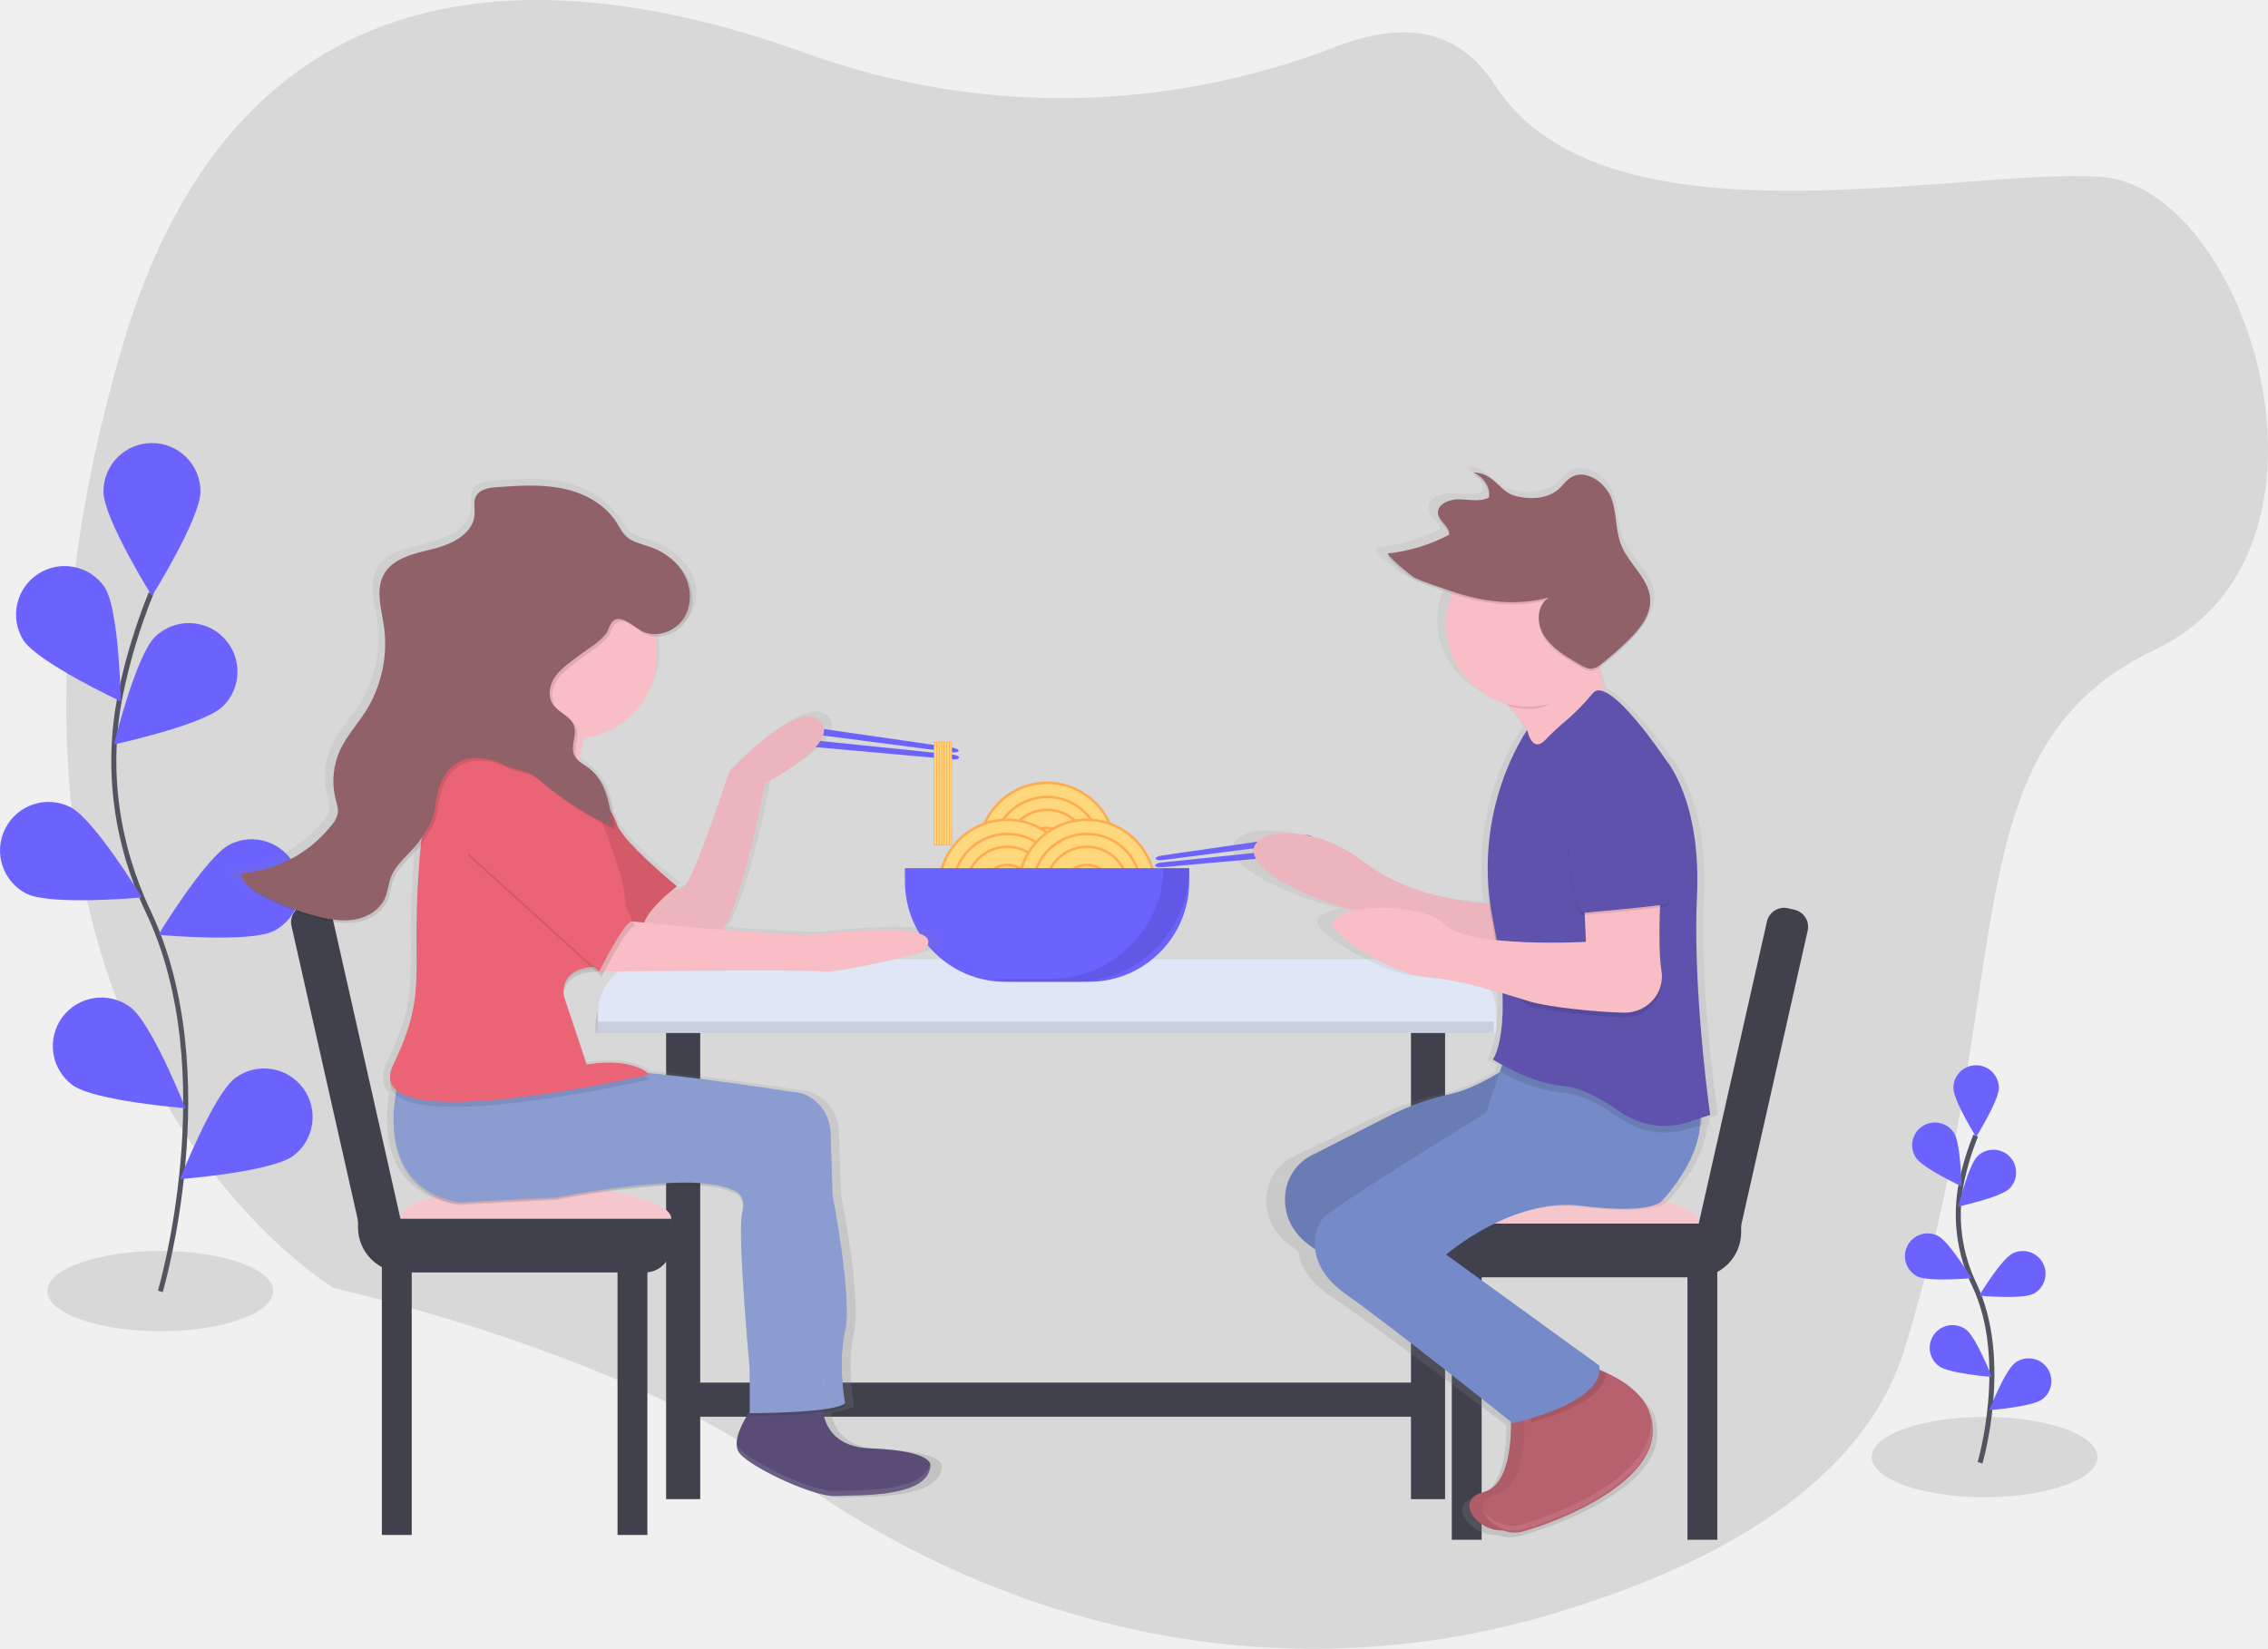
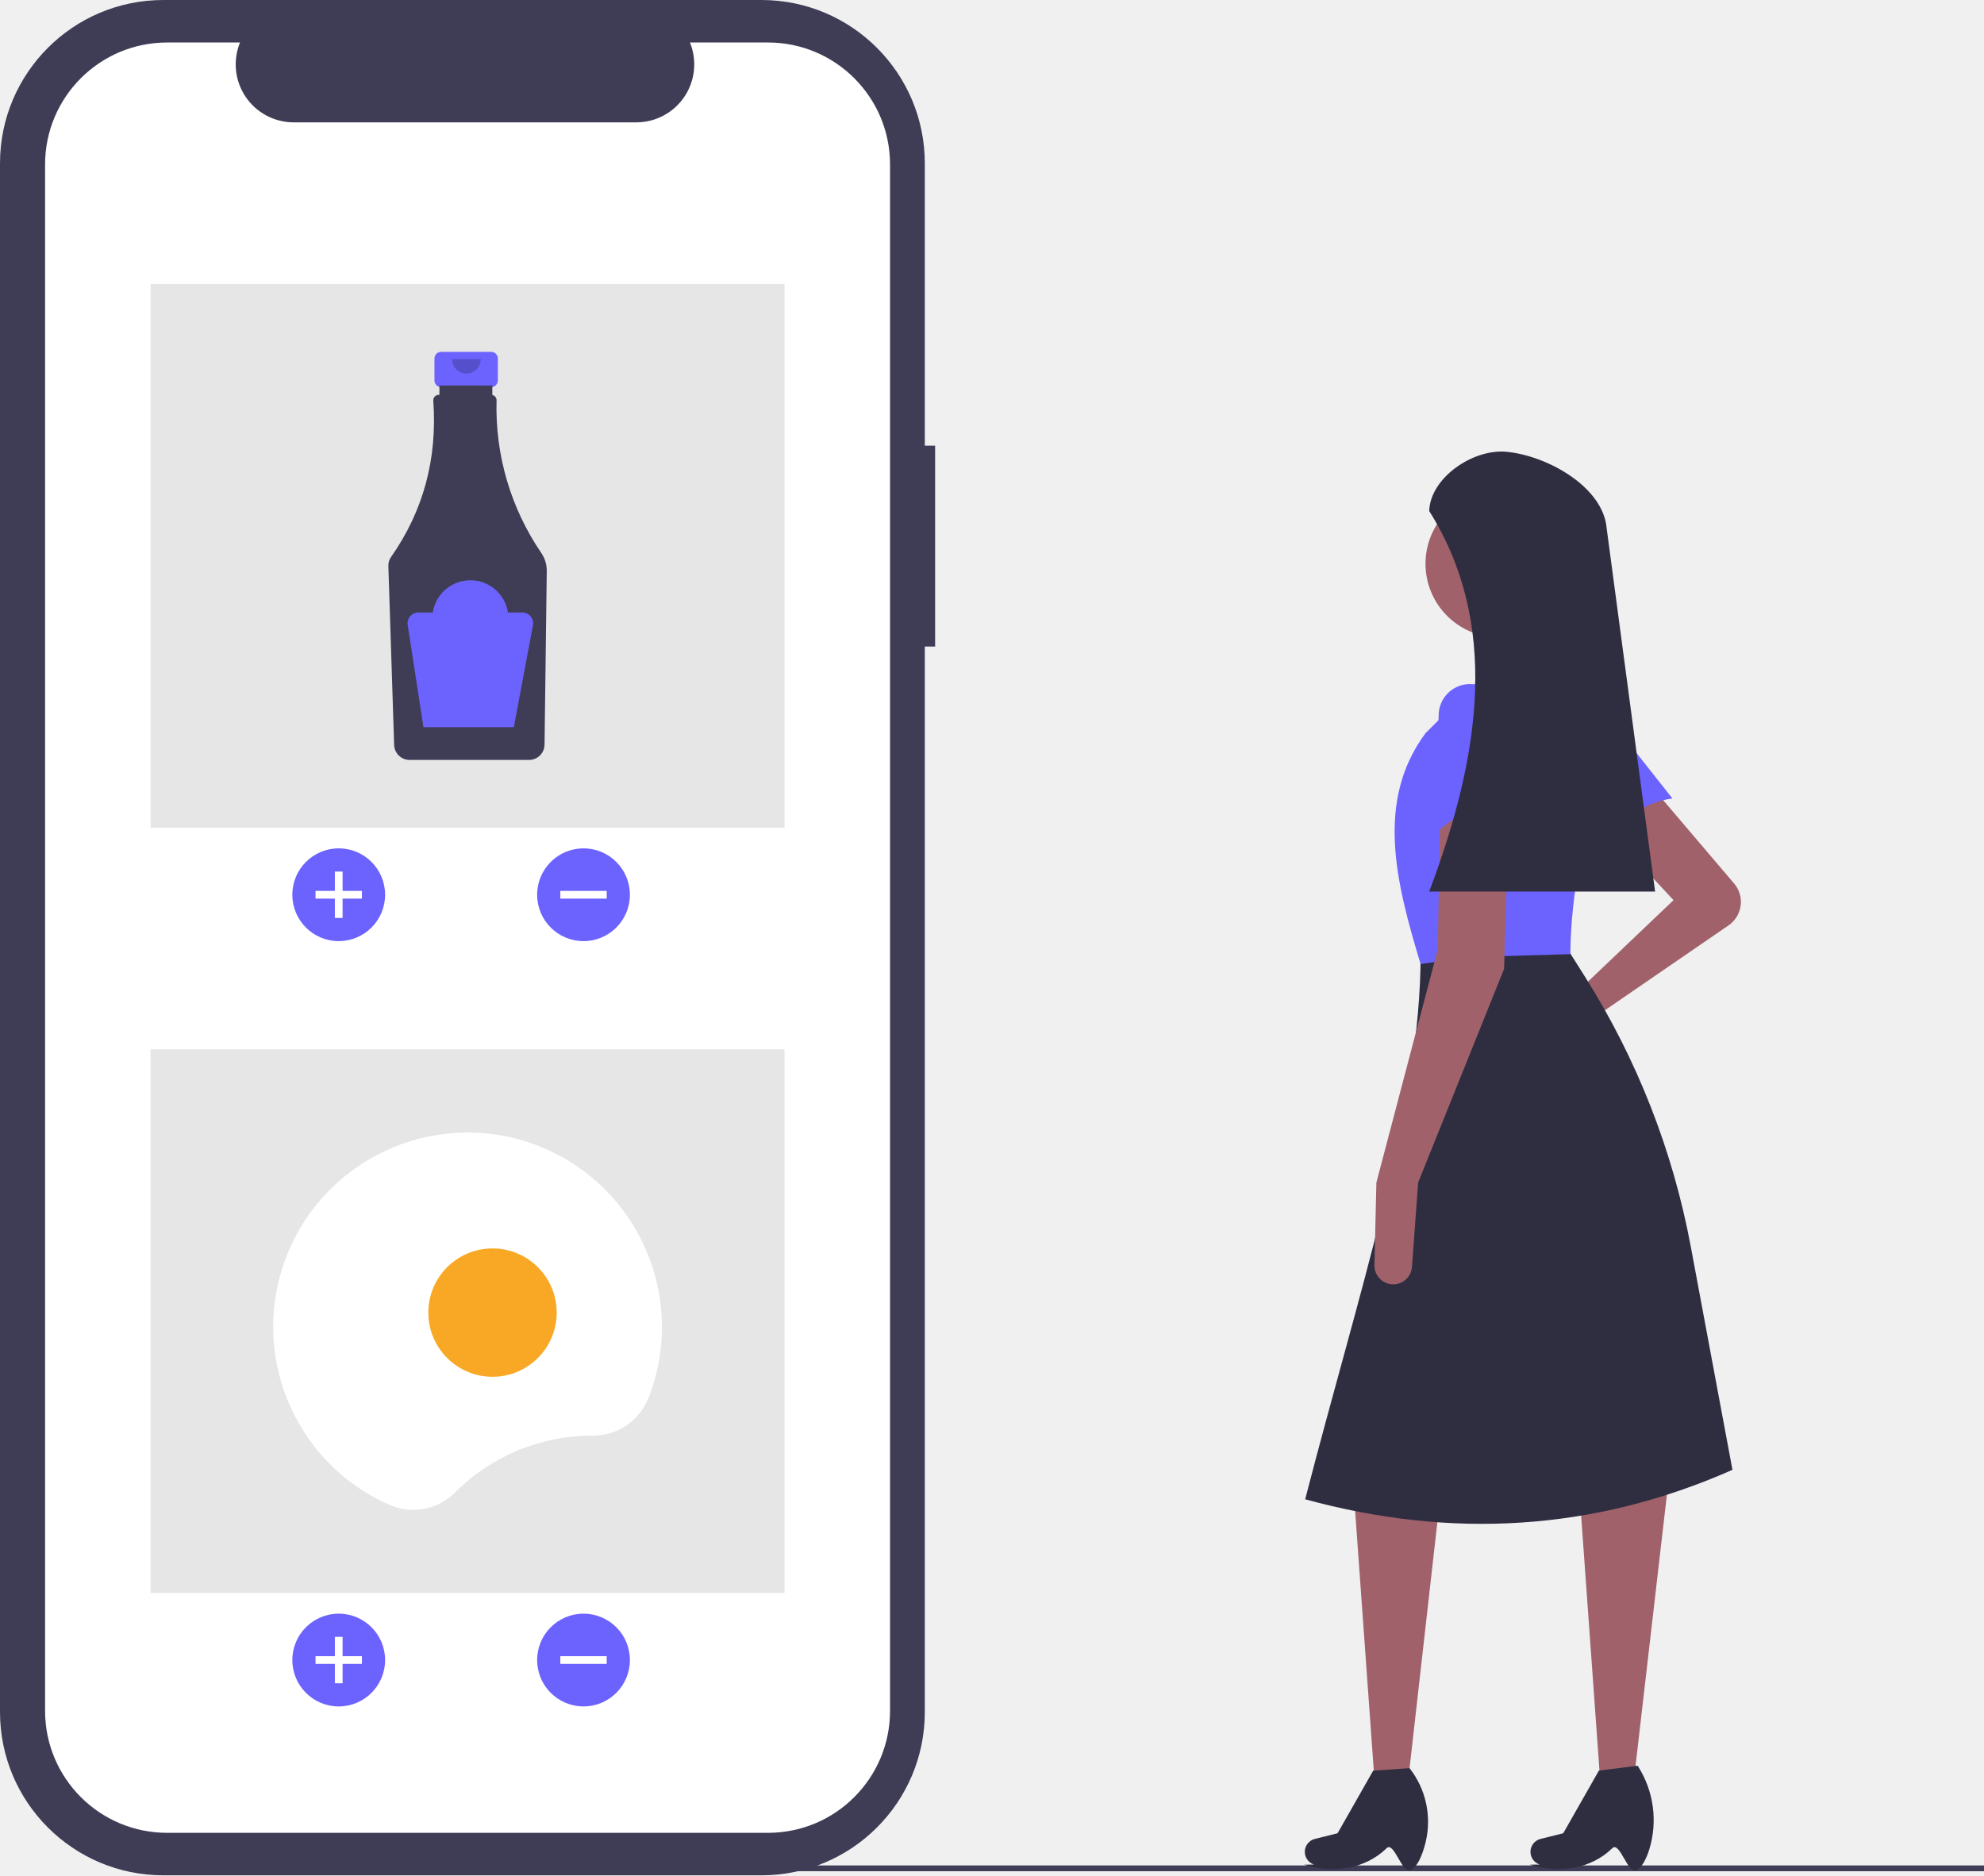
- <svg xmlns="http://www.w3.org/2000/svg" xmlns:xlink="http://www.w3.org/1999/xlink" id="d6af144a-e925-4ddf-847c-b38e3205da29" data-name="Layer 1" width="903.77" height="657.14" viewBox="0 0 903.77 657.14">
-   <defs>
-     <linearGradient id="a8b3c97d-e0d9-42bd-b729-a4d45980fc6b" x1="736" y1="734.18" x2="736" y2="307.18" gradientUnits="userSpaceOnUse">
-       <stop offset="0" stop-color="gray" stop-opacity="0.25" />
-       <stop offset="0.54" stop-color="gray" stop-opacity="0.12" />
-       <stop offset="1" stop-color="gray" stop-opacity="0.1" />
-     </linearGradient>
-     <linearGradient id="b66fe85f-ad74-4eee-9789-144feaee2a7f" x1="381.42" y1="718.18" x2="381.42" y2="312.18" xlink:href="#a8b3c97d-e0d9-42bd-b729-a4d45980fc6b" />
-   </defs>
-   <ellipse cx="63.87" cy="514.57" rx="45" ry="16" opacity="0.1" />
-   <ellipse cx="790.85" cy="580.72" rx="45" ry="16" opacity="0.1" />
-   <path d="M681,139.86c-68.48,26.45-142.71,27.68-211.66,2.78C371.62,107.36,244,98.33,196.71,260,116,536.21,281.12,634.8,281.12,634.8s115.28,25.84,179.11,72.53c90.67,66.32,201.71,88.49,306.31,57.39,66.89-19.89,124.22-52.52,140.61-105.91,45.84-149.32,16.74-239.07,99.7-278.44s36.8-185.22-22.2-188.53-198,30.52-241-36.77C728.32,131.18,704.87,130.63,681,139.86Z" transform="translate(-148.11 -121.43)" opacity="0.1" />
-   <path d="M937.14,704.42s12-40.84-2.26-70.9a64.51,64.51,0,0,1-5.22-40.47,108.49,108.49,0,0,1,5.73-19" transform="translate(-148.11 -121.43)" fill="none" stroke="#535461" stroke-miterlimit="10" stroke-width="2" />
-   <path d="M926.51,555.06c0,5,9.06,19.52,9.06,19.52s9.06-14.51,9.06-19.52a9.06,9.06,0,0,0-18.13,0Z" transform="translate(-148.11 -121.43)" fill="#6c63ff" />
-   <path d="M911.53,582.79c2.72,4.2,18.22,11.46,18.22,11.46s-.28-17.11-3-21.31a9.06,9.06,0,1,0-15.21,9.85Z" transform="translate(-148.11 -121.43)" fill="#6c63ff" />
-   <path d="M912.18,630.16c4.47,2.25,21.51.7,21.51.7s-8.88-14.63-13.35-16.88a9.06,9.06,0,1,0-8.16,16.18Z" transform="translate(-148.11 -121.43)" fill="#6c63ff" />
-   <path d="M920.75,665.9c4,3,21.08,4.32,21.08,4.32s-6.28-15.92-10.3-18.89a9.06,9.06,0,0,0-10.78,14.57Z" transform="translate(-148.11 -121.43)" fill="#6c63ff" />
-   <path d="M948.77,595.22c-3.59,3.49-20.32,7.1-20.32,7.1s4.1-16.61,7.69-20.1a9.06,9.06,0,0,1,12.63,13Z" transform="translate(-148.11 -121.43)" fill="#6c63ff" />
-   <path d="M958.26,637.13c-4.47,2.25-21.51.7-21.51.7S945.63,623.2,950.1,621a9.06,9.06,0,0,1,8.16,16.18Z" transform="translate(-148.11 -121.43)" fill="#6c63ff" />
-   <path d="M961.89,679.14c-4,3-21.08,4.32-21.08,4.32s6.28-15.92,10.3-18.89a9.06,9.06,0,0,1,10.78,14.57Z" transform="translate(-148.11 -121.43)" fill="#6c63ff" />
-   <path d="M212,636.12S237.69,549,207.2,484.8c-12.8-26.93-17-57.15-11.13-86.37a231.54,231.54,0,0,1,12.23-40.54" transform="translate(-148.11 -121.43)" fill="none" stroke="#535461" stroke-miterlimit="10" stroke-width="2" />
-   <path d="M189.33,317.34c0,10.68,19.34,41.66,19.34,41.66S228,328,228,317.34a19.34,19.34,0,1,0-38.68,0Z" transform="translate(-148.11 -121.43)" fill="#6c63ff" />
-   <path d="M157.36,376.51c5.81,9,38.88,24.46,38.88,24.46s-.6-36.52-6.41-45.48a19.34,19.34,0,0,0-32.47,21Z" transform="translate(-148.11 -121.43)" fill="#6c63ff" />
-   <path d="M158.75,477.63c9.54,4.81,45.91,1.49,45.91,1.49s-19-31.22-28.49-36a19.34,19.34,0,0,0-17.42,34.54Z" transform="translate(-148.11 -121.43)" fill="#6c63ff" />
-   <path d="M177,553.9c8.59,6.35,45,9.22,45,9.22s-13.4-34-22-40.32a19.34,19.34,0,0,0-23,31.1Z" transform="translate(-148.11 -121.43)" fill="#6c63ff" />
-   <path d="M236.85,403c-7.66,7.44-43.36,15.15-43.36,15.15s8.74-35.46,16.4-42.9a19.34,19.34,0,0,1,27,27.75Z" transform="translate(-148.11 -121.43)" fill="#6c63ff" />
-   <path d="M257.1,492.51c-9.54,4.81-45.91,1.49-45.91,1.49s19-31.22,28.49-36a19.34,19.34,0,1,1,17.42,34.54Z" transform="translate(-148.11 -121.43)" fill="#6c63ff" />
-   <path d="M264.85,582.17c-8.59,6.35-45,9.22-45,9.22s13.4-34,22-40.32a19.34,19.34,0,0,1,23,31.1Z" transform="translate(-148.11 -121.43)" fill="#6c63ff" />
-   <path d="M527.26,421.22,471.53,414c-2.26-.29-4-1.15-3.94-1.9h0c.1-.75,2-1.1,4.31-.77l55.61,8.05c1.53.22,2.69.8,2.62,1.31h0C530.06,421.17,528.78,421.42,527.26,421.22Z" transform="translate(-148.11 -121.43)" fill="#6c63ff" />
-   <path d="M527.61,422.17l-55.9-5.78c-2.27-.23-4.2.19-4.27.94h0c-.07.75,1.74,1.54,4,1.74l56,5c1.54.14,2.8-.16,2.85-.67h0C530.33,422.86,529.14,422.33,527.61,422.17Z" transform="translate(-148.11 -121.43)" fill="#6c63ff" />
-   <path d="M611.47,464.22,667.19,457c2.26-.29,4-1.15,3.94-1.9h0c-.1-.75-2-1.1-4.31-.77l-55.61,8.05c-1.53.22-2.69.8-2.62,1.31h0C608.66,464.17,609.94,464.42,611.47,464.22Z" transform="translate(-148.11 -121.43)" fill="#6c63ff" />
-   <path d="M611.11,465.17l55.9-5.78c2.27-.23,4.2.19,4.27.94h0c.07.75-1.74,1.54-4,1.74l-56,5c-1.54.14-2.8-.16-2.85-.67h0C608.39,465.86,609.58,465.33,611.11,465.17Z" transform="translate(-148.11 -121.43)" fill="#6c63ff" />
-   <rect x="265.44" y="402.64" width="13.59" height="194.86" fill="#40414d" />
-   <rect x="562.26" y="402.64" width="13.59" height="194.86" fill="#40414d" />
-   <path d="M260.25,386.78h314a22,22,0,0,1,22,22v2.92a0,0,0,0,1,0,0h-358a0,0,0,0,1,0,0v-2.92A22,22,0,0,1,260.25,386.78Z" fill="#dfe6f5" />
-   <path d="M259.25,386.78h314a22,22,0,0,1,22,22v2.92a0,0,0,0,1,0,0h-358a0,0,0,0,1,0,0v-2.92A22,22,0,0,1,259.25,386.78Z" opacity="0.1" />
-   <path d="M260.25,382.24h314a22,22,0,0,1,22,22v2.92a0,0,0,0,1,0,0h-358a0,0,0,0,1,0,0v-2.92A22,22,0,0,1,260.25,382.24Z" fill="#dfe6f5" />
-   <circle cx="417.25" cy="339.19" r="27.19" fill="#ffd77c" stroke="#ffab50" stroke-miterlimit="10" />
-   <circle cx="417.25" cy="339.19" r="21.55" fill="#ffd77c" stroke="#ffab50" stroke-miterlimit="10" />
-   <circle cx="417.25" cy="339.19" r="16.42" fill="#ffd77c" stroke="#ffab50" stroke-miterlimit="10" />
-   <circle cx="417.25" cy="339.19" r="9.23" fill="#ffd77c" stroke="#ffab50" stroke-miterlimit="10" />
-   <circle cx="401.39" cy="353.92" r="27.19" fill="#ffd77c" stroke="#ffab50" stroke-miterlimit="10" />
-   <circle cx="401.39" cy="353.92" r="21.55" fill="#ffd77c" stroke="#ffab50" stroke-miterlimit="10" />
-   <circle cx="401.39" cy="353.92" r="16.42" fill="#ffd77c" stroke="#ffab50" stroke-miterlimit="10" />
-   <circle cx="401.39" cy="353.92" r="9.23" fill="#ffd77c" stroke="#ffab50" stroke-miterlimit="10" />
-   <circle cx="433.11" cy="353.92" r="27.19" fill="#ffd77c" stroke="#ffab50" stroke-miterlimit="10" />
-   <circle cx="433.11" cy="353.92" r="21.55" fill="#ffd77c" stroke="#ffab50" stroke-miterlimit="10" />
-   <circle cx="433.11" cy="353.92" r="16.42" fill="#ffd77c" stroke="#ffab50" stroke-miterlimit="10" />
-   <circle cx="433.11" cy="353.92" r="9.23" fill="#ffd77c" stroke="#ffab50" stroke-miterlimit="10" />
-   <path d="M360.6,346H473.89a0,0,0,0,1,0,0v5.32a40,40,0,0,1-40,40H400.6a40,40,0,0,1-40-40V346A0,0,0,0,1,360.6,346Z" fill="#6c63ff" />
-   <path d="M611.78,467.42a45.31,45.31,0,0,1-45.29,44.18H544A45.42,45.42,0,0,0,554,512.74h22.66A45.32,45.32,0,0,0,622,467.42Z" transform="translate(-148.11 -121.43)" opacity="0.1" />
-   <rect x="563.1" y="532" width="13.59" height="294.56" transform="translate(1101.06 -12.05) rotate(90)" fill="#40414d" />
-   <rect x="152.17" y="503.59" width="11.89" height="108.18" fill="#40414d" />
-   <rect x="246.08" y="503.59" width="11.89" height="108.18" fill="#40414d" />
-   <path d="M415.6,607.19c0,7.22-24.48,13.08-54.68,13.08s-53.49-5.85-53.49-13.08,23.29-13.08,53.49-13.08S415.6,600,415.6,607.19Z" transform="translate(-148.11 -121.43)" fill="#f6c6cd" />
-   <path d="M142.66,485.75H267.48a0,0,0,0,1,0,0v10.9a10.5,10.5,0,0,1-10.5,10.5H160.66a18,18,0,0,1-18-18v-3.4A0,0,0,0,1,142.66,485.75Z" fill="#40414d" />
-   <path d="M285.89,480h2.64a7,7,0,0,1,7,7V628.58a0,0,0,0,1,0,0h-4a12.66,12.66,0,0,1-12.66-12.66V487A7,7,0,0,1,285.89,480Z" transform="translate(-263.1 -44.6) rotate(-12.72)" fill="#40414d" />
-   <rect x="820.55" y="626.94" width="11.89" height="108.18" transform="translate(1504.87 1240.63) rotate(-180)" fill="#40414d" />
-   <rect x="726.64" y="626.94" width="11.89" height="108.18" transform="translate(1317.05 1240.63) rotate(-180)" fill="#40414d" />
-   <path d="M717.13,609.11c0,7.22,24.48,13.08,54.68,13.08s53.49-5.85,53.49-13.08S802,596,771.81,596,717.13,601.89,717.13,609.11Z" transform="translate(-148.11 -121.43)" fill="#f6c6cd" />
-   <path d="M735.13,609.11h96.32a10.5,10.5,0,0,1,10.5,10.5v10.9a0,0,0,0,1,0,0H717.13a0,0,0,0,1,0,0v-3.4A18,18,0,0,1,735.13,609.11Z" transform="translate(1410.96 1118.19) rotate(-180)" fill="#40414d" />
-   <path d="M849.85,481.91h4a0,0,0,0,1,0,0V623.51a7,7,0,0,1-7,7h-2.64a7,7,0,0,1-7-7V494.57A12.66,12.66,0,0,1,849.85,481.91Z" transform="translate(1399.71 1163.49) rotate(-167.28)" fill="#40414d" />
-   <path d="M829.17,567l3.51-1.11s-6-40.08-5.94-76c0-1,0-2.07,0-3.1.07-2.24.15-4.46.26-6.63.14-2.78.17-5.43.15-8,.33-34.59-13.3-49.2-13.3-49.2s-16-22.82-25.59-27.26c-.83-2.6-1.78-5.94-2.62-9.82.31-.21.61-.42.9-.64a129.45,129.45,0,0,0,11.35-9.47c4.92-4.61,9.64-10.23,9.38-16.57a12.16,12.16,0,0,0-.06-1.85c-.91-7.65-8.86-13.41-12.07-20.66-2.7-6.09-1.89-12.87-4.25-19.05s-10.6-11.93-16.82-8.68c-2.29,1.2-3.67,3.32-5.58,4.93-4.74,4-12.38,4.37-18.86,2.55s-8.4-9.24-17.46-9.26a10.53,10.53,0,0,1,2.29,1.09,14.42,14.42,0,0,0-2.29-.2,10,10,0,0,1,6.92,8.41,6.92,6.92,0,0,1-.08.72c-3.62,1.95-8.38.84-12.72.77s-9.28,2.12-8.85,5.67a3.43,3.43,0,0,0,0,1.22c.57,2.69,4.17,4.72,4.61,7.21,0,.07,0,.13,0,.2a74.76,74.76,0,0,1-25.65,7.48c-.29,0-.16.35.26.86l-.26,0c-1.63.17,9.77,9.18,11.07,9.77,4.76,2.16,10.45,3.75,15.49,5.41l.44.14a31.54,31.54,0,0,0-2.57,12.49c0,15.4,11.07,28.34,26.06,32,2.8,3.27,5.74,6.86,8.42,10.43h-.19S737.89,433.77,738.44,468a100.05,100.05,0,0,0,.68,12.84c-11.08-.63-34.89-3.55-53-16.81-24.43-17.87-51.68-12.51-46-1.79s34.77,19.65,39.46,20.55c.44.08,1.46.32,2.92.68-5.78,1.09-9.74,3-9.5,5.57.47,4.91,25.37,20.55,40.4,21.44,9.93.59,21.88,3.65,31.31,6.34.91,20.55-4.06,26.71-4.06,26.71s1.48.91,3.93,2.2l-1.05,3c-6.1,3.52-13.62,7.19-20.46,8.67a112.38,112.38,0,0,0-25.24,8.4l-33.83,16.35a19.59,19.59,0,0,0-11.2,15.39c-.74,6.93,1.35,15.59,12.67,22.46.7,5.63,4.14,12.2,13.17,18.22,17.5,11.64,63.49,46.51,69.75,51.27.12,8.51-1,25.58-11.5,28.24-13.16,3.34-2.57,16,8.07,15.5a13.94,13.94,0,0,0,7.91.58c11.28-2.68,52.62-17,55.44-38.42a20.53,20.53,0,0,0,.16-2.8,18.68,18.68,0,0,0-2.62-10.41,18.74,18.74,0,0,1,1.07,3c-3.42-7.8-11.75-12.7-18.23-15.46,0-.07,0-.15,0-.22-1-.39-2-.71-2.82-1a8.39,8.39,0,0,0-.13-1.73l-64.83-44.67s28.19-23.23,57.32-19.65S812,600.74,812,600.74s14.94-14.21,16.44-30.57l.94-.25S829.31,568.89,829.17,567Z" transform="translate(-148.11 -121.43)" fill="url(#a8b3c97d-e0d9-42bd-b729-a4d45980fc6b)" />
-   <path d="M750,683.35s2.65,29.17-10.61,32.71-.88,17.68,9.72,15,49.51-16.8,52.16-38-26.52-28.29-26.52-28.29Z" transform="translate(-148.11 -121.43)" fill="#b8616e" />
-   <path d="M750,683.35s2.65,29.17-10.61,32.71-.88,17.68,9.72,15,49.51-16.8,52.16-38-26.52-28.29-26.52-28.29Z" transform="translate(-148.11 -121.43)" opacity="0.05" />
-   <path d="M755.33,684.23s2.65,29.17-10.61,32.71-.88,17.68,9.72,15,49.51-16.8,52.16-38-26.52-28.29-26.52-28.29Z" transform="translate(-148.11 -121.43)" fill="#b8616e" />
-   <path d="M782.73,666.55,758,685.12s.11,1.26.18,3.27c9.34-2.56,29.69-9.36,30-20A47.92,47.92,0,0,0,782.73,666.55Z" transform="translate(-148.11 -121.43)" opacity="0.1" />
-   <rect x="608.54" y="290.95" width="10.61" height="7.96" fill="#f8bdc5" />
-   <path d="M757.1,541s-16.85,13.24-30.69,16.38a102.16,102.16,0,0,0-23.75,8.31l-31.83,16.18a19.34,19.34,0,0,0-10.54,15.23c-.91,9,2.71,20.84,24.31,27.88l68.07,56.58,21.22-17.68L701.4,608.2l55.7-34.48Z" transform="translate(-148.11 -121.43)" fill="#758ac8" />
-   <path d="M757.1,541s-16.85,13.24-30.69,16.38a102.16,102.16,0,0,0-23.75,8.31l-31.83,16.18a19.34,19.34,0,0,0-10.54,15.23c-.91,9,2.71,20.84,24.31,27.88l68.07,56.58,21.22-17.68L701.4,608.2l55.7-34.48Z" transform="translate(-148.11 -121.43)" opacity="0.1" />
-   <path d="M747.37,481.78s-32.71.88-55.7-16.8-48.62-12.38-43.32-1.77,32.71,19.45,37.13,20.33,68.07,18.57,68.07,18.57Z" transform="translate(-148.11 -121.43)" fill="#f8bdc5" />
-   <path d="M747.37,481.78s-32.71.88-55.7-16.8-48.62-12.38-43.32-1.77,32.71,19.45,37.13,20.33,68.07,18.57,68.07,18.57Z" transform="translate(-148.11 -121.43)" opacity="0.05" />
-   <path d="M750.91,533.06,740.3,564.89s-59.67,36.69-64.54,41.55c-3.78,3.78-8.84,18.57,8.84,30.94s66.3,51.28,66.3,51.28,37.13-8,34.48-23l-61-44.2s26.52-23,53.93-19.45,31.83-1.77,31.83-1.77S831.36,579,824.28,558.7,750.91,533.06,750.91,533.06Z" transform="translate(-148.11 -121.43)" fill="#758ac8" />
-   <path d="M737.65,389s30.06,32.71,28.29,42.43,23.87-28.29,23.87-28.29-8-19.45-6.19-40.67Z" transform="translate(-148.11 -121.43)" fill="#f8bdc5" />
-   <path d="M763.88,419a87.88,87.88,0,0,1,6.47-6.17,89.71,89.71,0,0,0,12.39-12.37c6.19-8,29.17,26.52,29.17,26.52s14.14,15.91,12.38,53.93,2.21,88.85,2.21,88.85l-5.35,1.49a30.63,30.63,0,0,1-27.1-3.85c-7.06-4.88-16-10-22.8-10.46-13.26-.88-25.2-8.4-25.2-8.4s5.75-13.7-3.09-57.91S756.65,415,756.65,415,758.43,424.62,763.88,419Z" transform="translate(-148.11 -121.43)" opacity="0.1" />
-   <path d="M829.59,565.77l-5.3,1.77-3.15,1.05a30.62,30.62,0,0,1-27.1-3.85c-7.05-4.87-16-10-22.8-10.46C758,553.39,743,543.67,743,543.67s8.84-11.49,0-55.7,13.7-75.59,13.7-75.59,1.78,9.57,7.23,3.94a86.81,86.81,0,0,1,6.46-6.16,89.71,89.71,0,0,0,12.39-12.37c6.19-8,29.17,26.52,29.17,26.52s14.14,15.91,12.38,53.93c-.19,4-.27,8.12-.28,12.29C823.92,526.11,829.59,565.77,829.59,565.77Z" transform="translate(-148.11 -121.43)" fill="#5e52ad" />
-   <path d="M779.2,479.13l.88,19.45s-46.86,2.65-56.58-7.07S750,520.1,758,522.45c7.51,2.21,26.9,4.16,37.07,4.36a15,15,0,0,0,14-8.49,14.15,14.15,0,0,0,1.1-8.25c-1.77-11.49,0-36.25,0-36.25Z" transform="translate(-148.11 -121.43)" opacity="0.1" />
-   <path d="M779.2,477.36l.88,19.45s-46.86,2.65-56.58-7.07-44.89-7.57-44.2,0c.44,4.86,23.87,20.33,38,21.22S750,518.33,758,520.68c7.51,2.21,26.9,4.16,37.07,4.36a15,15,0,0,0,14-8.49,14.15,14.15,0,0,0,1.1-8.25c-1.77-11.49,0-36.25,0-36.25Z" transform="translate(-148.11 -121.43)" fill="#f8bdc5" />
-   <path d="M789.81,420.78s-20.33,2.65-17.68,32.71,6.19,32.71,6.19,32.71,30.06-2.65,33.59-3.54,1.77-33.59,1.77-33.59S812.79,419.9,789.81,420.78Z" transform="translate(-148.11 -121.43)" opacity="0.1" />
-   <path d="M789.81,419.9s-20.33,2.65-17.68,32.71,6.19,32.71,6.19,32.71,30.06-2.65,33.59-3.54,1.77-33.59,1.77-33.59S812.79,419,789.81,419.9Z" transform="translate(-148.11 -121.43)" fill="#5e52ad" />
-   <path d="M782.29,381.44c-1.39-7,1.46-9.16,2.21-18.12l-46,26.52s5.27,5.74,11.26,13.11a32.77,32.77,0,0,0,8.19,1C770,404,776.59,391.06,782.29,381.44Z" transform="translate(-148.11 -121.43)" opacity="0.1" />
-   <circle cx="608.98" cy="248.96" r="32.71" fill="#f8bdc5" />
-   <path d="M765.34,360.46c-5,3.18-5.07,10.37-1.85,15.35s8.77,8.27,14.11,11.37c1.55.9,3.26,1.83,5,1.63a7.37,7.37,0,0,0,3.58-1.81,123.46,123.46,0,0,0,10.68-9.37c4.86-4.78,9.53-10.67,8.77-17.34-.86-7.57-8.34-13.27-11.36-20.44-2.54-6-1.78-12.73-4-18.86s-10-11.8-15.82-8.59c-2.15,1.18-3.45,3.29-5.25,4.88-4.46,3.94-11.65,4.33-17.75,2.53s-7.91-9.15-16.42-9.17c4.23,1.49,7.09,5.9,6.44,9.92-3.41,1.93-7.89.83-12,.76s-9,2.23-8.29,5.93c.62,3,4.95,5.23,4.31,8.23a67.76,67.76,0,0,1-24.14,7.4c-1.53.17,9.19,9.08,10.41,9.67,4.47,2.14,9.84,3.71,14.57,5.35C739.18,362.33,752.34,363.91,765.34,360.46Z" transform="translate(-148.11 -121.43)" opacity="0.1" />
-   <path d="M765.34,359.57c-5,3.18-5.07,10.37-1.85,15.35s8.77,8.27,14.11,11.37c1.55.9,3.26,1.83,5,1.63a7.37,7.37,0,0,0,3.58-1.81,123.46,123.46,0,0,0,10.68-9.37c4.86-4.78,9.53-10.67,8.77-17.34-.86-7.57-8.34-13.27-11.36-20.44-2.54-6-1.78-12.73-4-18.86s-10-11.8-15.82-8.59c-2.15,1.18-3.45,3.29-5.25,4.88-4.46,3.94-11.65,4.33-17.75,2.53s-7.91-9.15-16.42-9.17c4.23,1.49,7.09,5.9,6.44,9.92-3.41,1.93-7.89.83-12,.76s-9,2.23-8.29,5.93c.62,3,4.95,5.23,4.31,8.23a67.76,67.76,0,0,1-24.14,7.4c-1.53.17,9.19,9.08,10.41,9.67,4.47,2.14,9.84,3.71,14.57,5.35C739.18,361.45,752.34,363,765.34,359.57Z" transform="translate(-148.11 -121.43)" fill="#916168" />
-   <path d="M804.29,680.89a19.51,19.51,0,0,1,1.43,10.41c-2.65,21.22-41.55,35.36-52.16,38-5.59,1.4-11.68-1.87-14.23-5.8,1.64,4.62,8.7,9.17,15.12,7.57,10.61-2.65,49.51-16.8,52.16-38A19.41,19.41,0,0,0,804.29,680.89Z" transform="translate(-148.11 -121.43)" fill="#fff" opacity="0.1" />
-   <path d="M523.34,705h0c-.79-1.78-4.89-5.25-24.66-6-13.54-.51-18.15-7.66-19.4-14.64,4.45-.58,7.93-1.38,9.07-2.49,0,0-.06-.32-.16-.89l.16-.12A93.7,93.7,0,0,1,487,665.62a58.64,58.64,0,0,1,1.38-13,38.34,38.34,0,0,0,.69-8.57c.11-17-5.86-46.88-5.86-46.88l-.82-24.83A17.25,17.25,0,0,0,473,557.44a14.13,14.13,0,0,0-6.35-1.58s-31.34-4.94-59.55-7.63c-2-1.61-9.05-5.95-25.21-3.46l-9.3-27.22a7.73,7.73,0,0,1-.16-1c.33-3.46,2.64-8.67,13.41-9l2.25,2s.4-.79,1.07-2c13.36-.15,86.14-.89,89.89,0,4.13,1,40.31-7.06,41.35-8.06,14.06-13.71-41.35-7.06-41.35-7.06-5.45.89-23.06-.17-41.1-1.64,8.93-13.39,17.33-58.84,17.33-58.84s32-16.13,22.74-25.2-37.21,20.16-37.21,20.16-11.37,33.27-16.54,43.35c-2,4-4.59,4.82-6.9,4.36,1.05-.84,1.73-1.34,1.73-1.34s-22.74-18.15-24.81-25.2a16.84,16.84,0,0,0-1.52-3.31c-1.09-6.39-3-12.68-7.66-16.87a17.33,17.33,0,0,0-2.58-2.27c-1.26-.9-2.69-1.68-3.88-2.66l0,0c.67-3.08,1.45-6.28,2.26-9.38,16.88-2,30-16,30-33a32.55,32.55,0,0,0-.91-7.61,14.66,14.66,0,0,0,13-6.26c3.41-5.08,3.3-12,.44-17.36a21.49,21.49,0,0,0-4.58-5.78,27.09,27.09,0,0,0-10.5-6.56c-3.43-1.19-7.22-1.9-9.94-4.23a44.09,44.09,0,0,1-3.31-5,25.59,25.59,0,0,0-4-4.66c-5-5.15-12.06-8.32-19.25-9.72-8.76-1.71-17.81-1.1-26.72-.49-3.33.23-7.24.82-8.74,3.72-1.13,2.18-.39,4.79-.54,7.22-.47,7.73-9.31,12-17,13.87S302,341.22,298.29,348c-3.37,6.12-1,13.54.08,20.41A49.93,49.93,0,0,1,290.84,403c-3.38,5.17-7.74,9.77-10.41,15.32a29.21,29.21,0,0,0-1.94,19.86c.5,1.94,1.22,3.92.86,5.9a10.29,10.29,0,0,1-2.34,4.39A53,53,0,0,1,239.31,468a10.8,10.8,0,0,0,3.44,5.19,24.85,24.85,0,0,0,7.14,4.93,107.81,107.81,0,0,0,21.9,8.15c5.1,1.29,10.43,2.21,15.62,1.33s10.25-3.85,12.38-8.55c1.24-2.72,1.42-5.8,2.52-8.57,2.19-5.54,7.62-9.13,11.29-13.88a347.08,347.08,0,0,0-1.75,36.84c0,3.85,0,7.32,0,10.54,0,13.89-1,23.47-9.61,40.82a10.36,10.36,0,0,0-1.29,6,6.58,6.58,0,0,0,2.25,6.11,59.24,59.24,0,0,0-.87,10.48c-.12,12.64,4.15,29.61,26.79,33.91l40.31-2s56.85-11.09,72.35-3a5.72,5.72,0,0,1,4.53,5.58,12.83,12.83,0,0,1-.39,2.49,39.15,39.15,0,0,0-.49,7.93c-.07,17,3.59,55.58,3.59,55.58v16.36c-2.58,3.88-5.76,9.62-5.35,13.85,0,.09,0,.19,0,.28s0,.25.06.37,0,.22.07.33.06.21.09.32.08.24.13.35.07.18.11.27.13.26.2.38l.12.21a4.84,4.84,0,0,0,.4.55c5.17,6,31,17.61,39.28,17.14,8.79-.5,38.24,1,39.28-12.1A1.59,1.59,0,0,0,523.34,705Z" transform="translate(-148.11 -121.43)" fill="url(#b66fe85f-ad74-4eee-9789-144feaee2a7f)" />
-   <path d="M449.86,679.68s-12,15-7,21,30,17.47,38,17c8.5-.5,37,1,38-12,0,0,2-6-24-7s-18-28-18-28Z" transform="translate(-148.11 -121.43)" fill="#594c76" />
-   <path d="M306.86,553.68s-12,41,24,48l39-2s55-11,70-3c0,0,6,1,4,9s3,62,3,62v18s34,0,38-4c0,0-3-16,0-29s-5-54-5-54L479.07,574a17.16,17.16,0,0,0-9.06-14.8,13.4,13.4,0,0,0-6.14-1.56s-68-11-92-9S306.86,553.68,306.86,553.68Z" transform="translate(-148.11 -121.43)" opacity="0.1" />
-   <path d="M306.86,552.68s-12,41,24,48l39-2s55-11,70-3c0,0,6,1,4,9s3,62,3,62v18s34,0,38-4c0,0-3-16,0-29s-5-54-5-54L479.07,573a17.16,17.16,0,0,0-9.06-14.8,13.4,13.4,0,0,0-6.14-1.56s-68-11-92-9S306.86,552.68,306.86,552.68Z" transform="translate(-148.11 -121.43)" fill="#8b9cd1" />
-   <path d="M409.86,471.68s8,10,13,0,16-43,16-43,27-29,36-20-22,25-22,25-11,61-21,62-25,0-25,0l-5-11Z" transform="translate(-148.11 -121.43)" fill="#f8bdc5" />
-   <path d="M409.86,471.68s8,10,13,0,16-43,16-43,27-29,36-20-22,25-22,25-11,61-21,62-25,0-25,0l-5-11Z" transform="translate(-148.11 -121.43)" opacity="0.05" />
-   <path d="M373.86,421.68s18,21,20,28,24,25,24,25-16,12-13,18-21-20-21-20l-28-41Z" transform="translate(-148.11 -121.43)" fill="#eb6475" />
-   <path d="M373.86,421.68s18,21,20,28,24,25,24,25-16,12-13,18-21-20-21-20l-28-41Z" transform="translate(-148.11 -121.43)" opacity="0.1" />
-   <path d="M385.86,397.68s-9,29-9,40-38-3-37-9,22-28,23-37S385.86,397.68,385.86,397.68Z" transform="translate(-148.11 -121.43)" fill="#f8bdc5" />
-   <path d="M355.86,417.68s-35-9-40,42,4,57-11,88,102,4,102,4-6-7-25-4l-9-27s-3-12,14-12,9-35,9-35-9-30-14-33S367.86,419.68,355.86,417.68Z" transform="translate(-148.11 -121.43)" opacity="0.1" />
-   <path d="M355.86,415.68s-35-9-40,42,4,57-11,88,102,4,102,4-6-7-25-4l-9-27s-3-12,14-12,9-35,9-35-9-30-14-33S367.86,417.68,355.86,415.68Z" transform="translate(-148.11 -121.43)" fill="#eb6475" />
-   <path d="M390.86,487.68s73,8,85,6c0,0,53.6-6.6,40,7-1,1-36,9-40,8s-89,0-89,0l-1-10Z" transform="translate(-148.11 -121.43)" fill="#f8bdc5" />
-   <path d="M334.86,462.68l53,48s10-20,13-20-36-59-36-59-10-12-16-6S324.86,427.68,334.86,462.68Z" transform="translate(-148.11 -121.43)" opacity="0.1" />
-   <path d="M333.86,460.68l53,48s10-20,13-20-36-59-36-59-10-12-16-6S323.86,425.68,333.86,460.68Z" transform="translate(-148.11 -121.43)" fill="#eb6475" />
-   <circle cx="228.75" cy="261.25" r="33" fill="#f8bdc5" />
-   <path d="M405.76,374.39c5.6,2.21,12.46-.44,15.76-5.47s3.2-11.88.42-17.22-7.92-9.22-13.59-11.24c-3.44-1.22-7.27-1.92-9.91-4.44-1.67-1.59-2.66-3.74-3.91-5.68-4.67-7.28-13-11.58-21.47-13.27s-17.23-1.09-25.85-.49c-3.22.23-7,.81-8.46,3.69-1.09,2.16-.38,4.75-.52,7.16-.45,7.67-9,11.92-16.47,13.76s-16.13,3.57-19.77,10.33c-3.26,6.07-.93,13.43.08,20.25A50.54,50.54,0,0,1,294.79,406c-3.27,5.13-7.48,9.69-10.07,15.2a29.64,29.64,0,0,0-1.88,19.7c.49,1.93,1.18,3.89.84,5.85a10.29,10.29,0,0,1-2.26,4.35,50.88,50.88,0,0,1-36.47,19.42c1.14,4.29,5.29,7,9.24,9a102.69,102.69,0,0,0,21.18,8.08c4.93,1.28,10.09,2.19,15.11,1.32s9.91-3.82,12-8.48c1.2-2.7,1.38-5.75,2.44-8.51,2.39-6.19,8.76-9.93,12.18-15.62,3.27-5.44,4.54-6.08,5.37-12.36s2.66-13.06,7.82-16.75c5.4-3.87,13-3.13,19-.16s9.71,1.81,14.72,6.17a122,122,0,0,0,29.21,18.82c-1-8.72-2.61-18.45-9.69-23.64-2-1.49-4.53-2.63-5.59-4.91-1.69-3.63,1.2-8.06-.11-11.85s-6.29-5.19-8.5-8.63c-1.88-2.92-1.37-6.89.39-9.89s4.54-5.22,7.31-7.32q3.69-2.79,7.48-5.45a26.72,26.72,0,0,0,6.08-5.3c1-1.37,1.66-4.37,3.05-5.34C397.14,367.28,402.52,373.12,405.76,374.39Z" transform="translate(-148.11 -121.43)" opacity="0.1" />
-   <path d="M404.76,373.39c5.6,2.21,12.46-.44,15.76-5.47s3.2-11.88.42-17.22-7.92-9.22-13.59-11.24c-3.44-1.22-7.27-1.92-9.91-4.44-1.67-1.59-2.66-3.74-3.91-5.68-4.67-7.28-13-11.58-21.47-13.27s-17.23-1.09-25.85-.49c-3.22.23-7,.81-8.46,3.69-1.09,2.16-.38,4.75-.52,7.16-.45,7.67-9,11.92-16.47,13.76s-16.13,3.57-19.77,10.33c-3.26,6.07-.93,13.43.08,20.25A50.54,50.54,0,0,1,293.79,405c-3.27,5.13-7.48,9.69-10.07,15.2a29.64,29.64,0,0,0-1.88,19.7c.49,1.93,1.18,3.89.84,5.85a10.29,10.29,0,0,1-2.26,4.35,50.88,50.88,0,0,1-36.47,19.42c1.14,4.29,5.29,7,9.24,9a102.69,102.69,0,0,0,21.18,8.08c4.93,1.28,10.09,2.19,15.11,1.32s9.91-3.82,12-8.48c1.2-2.7,1.38-5.75,2.44-8.51,2.39-6.19,8.76-9.93,12.18-15.62,3.27-5.44,4.54-6.08,5.37-12.36s2.66-13.06,7.82-16.75c5.4-3.87,13-3.13,19-.16s9.71,1.81,14.72,6.17a122,122,0,0,0,29.21,18.82c-1-8.72-2.61-18.45-9.69-23.64-2-1.49-4.53-2.63-5.59-4.91-1.69-3.63,1.2-8.06-.11-11.85s-6.29-5.19-8.5-8.63c-1.88-2.92-1.37-6.89.39-9.89s4.54-5.22,7.31-7.32q3.69-2.79,7.48-5.45a26.72,26.72,0,0,0,6.08-5.3c1-1.37,1.66-4.37,3.05-5.34C396.14,366.28,401.52,372.12,404.76,373.39Z" transform="translate(-148.11 -121.43)" fill="#916168" />
-   <g opacity="0.1">
-     <path d="M475.72,678.56a34.56,34.56,0,0,1,1.14-7.88l-.5.17A34.82,34.82,0,0,0,475.72,678.56Z" transform="translate(-148.11 -121.43)" fill="#fff" />
-     <path d="M480.86,715.68c-8,.47-33-11-38-17a5.33,5.33,0,0,1-1.16-2.84,6.28,6.28,0,0,0,1.16,4.84c5,6,30,17.47,38,17,8.5-.5,37,1,38-12a1.62,1.62,0,0,0-.14-1.06C516.43,716.6,489.15,715.19,480.86,715.68Z" transform="translate(-148.11 -121.43)" fill="#fff" />
-   </g>
-   <rect x="372.25" y="295.75" width="1" height="41" fill="#ffd77c" stroke="#ffab50" stroke-miterlimit="10" stroke-width="0.25" />
-   <rect x="373.25" y="295.75" width="1" height="41" fill="#ffd77c" stroke="#ffab50" stroke-miterlimit="10" stroke-width="0.25" />
-   <rect x="374.25" y="295.75" width="1" height="41" fill="#ffd77c" stroke="#ffab50" stroke-miterlimit="10" stroke-width="0.25" />
-   <rect x="375.25" y="295.75" width="1" height="41" fill="#ffd77c" stroke="#ffab50" stroke-miterlimit="10" stroke-width="0.25" />
-   <rect x="376.25" y="295.75" width="1" height="41" fill="#ffd77c" stroke="#ffab50" stroke-miterlimit="10" stroke-width="0.25" />
-   <rect x="377.25" y="295.75" width="1" height="41" fill="#ffd77c" stroke="#ffab50" stroke-miterlimit="10" stroke-width="0.25" />
-   <rect x="378.25" y="295.75" width="1" height="41" fill="#ffd77c" stroke="#ffab50" stroke-miterlimit="10" stroke-width="0.25" />
+ <svg xmlns="http://www.w3.org/2000/svg" id="e6a8cd33-67c2-415a-8c26-3ee9526a2914" data-name="Layer 1" width="769.924" height="727.778" viewBox="0 0 769.924 727.778">
+   <rect x="250.367" y="723.942" width="519.557" height="2.241" fill="#3f3d56" />
+   <path d="M888,428.993a11.02,11.02,0,0,1-2.155,16.227l-53.77,36.917-23.677,15.785a6.509,6.509,0,0,1-8.649-1.294h0a6.509,6.509,0,0,1,1.769-9.751l22.933-13.316L864.475,435.442l-25.729-27.635,19.059-14.294Z" transform="translate(-215.0382 -86.11098)" fill="#a0616a" />
+   <polygon points="546.52 690.482 533.367 690.482 525.555 581.847 558.908 580.894 546.52 690.482" fill="#a0616a" />
+   <path d="M762.511,811.851c-3.507,1.601-6.445-11.367-9.403-8.46-8.275,8.132-20.946,9.902-31.991,6.352l3.866-.043a5.173,5.173,0,0,1-3.26-6.741h0a5.173,5.173,0,0,1,3.589-3.202l8.8-2.2,13.818-24.3,14.106-.953h0a33.7,33.7,0,0,1,6.233,28.749C766.987,806.278,765.011,810.71,762.511,811.851Z" transform="translate(-215.0382 -86.11098)" fill="#2f2e41" />
+   <polygon points="634.096 690.482 620.943 690.482 613.131 581.847 647.437 575.177 634.096 690.482" fill="#a0616a" />
+   <path d="M850.087,811.851c-3.507,1.601-6.445-11.367-9.403-8.46-8.275,8.132-20.946,9.902-31.991,6.352l3.866-.043a5.173,5.173,0,0,1-3.26-6.741h0a5.173,5.173,0,0,1,3.589-3.202l8.8-2.2,13.818-24.3,15.059-1.906.38.622a38.827,38.827,0,0,1,4.161,31.749C853.852,807.735,852.148,810.911,850.087,811.851Z" transform="translate(-215.0382 -86.11098)" fill="#2f2e41" />
+   <path d="M864.048,395.97c-12.096,1.683-20.469,8.307-23.88,21.521l-22.233-41.05a12.155,12.155,0,0,1,3.873-15.437h0a12.155,12.155,0,0,1,16.511,2.417Z" transform="translate(-215.0382 -86.11098)" fill="#6c63ff" />
+   <path d="M887.346,656.523C833.288,680.441,777.965,683.384,721.535,667.958c20.606-79.922,44.938-152.188,44.788-211.552l55.27-4.765,8.51,13.491A299.308,299.308,0,0,1,871.175,569.893Z" transform="translate(-215.0382 -86.11098)" fill="#2f2e41" />
+   <circle cx="581.779" cy="218.779" r="28.588" fill="#a0616a" />
+   <polygon points="613.225 269.284 577.967 271.19 572.249 239.743 600.837 234.979 613.225 269.284" fill="#a0616a" />
+   <path d="M824.452,456.407l-38.627,1.088-19.502,2.724c-9.573-31.621-17.632-63.17,1.906-89.576L791.099,347.772l34.306-.953.454.26a27.626,27.626,0,0,1,12.657,32.14C830.003,406.883,824.535,433.007,824.452,456.407Z" transform="translate(-215.0382 -86.11098)" fill="#6c63ff" />
+   <path d="M765.37,545.03l-2.396,32.746a7.294,7.294,0,0,1-6.789,6.746h0a7.294,7.294,0,0,1-7.777-7.452l.763-32.041,23.823-90.529.953-55.27,26.682-.953-1.906,63.847Z" transform="translate(-215.0382 -86.11098)" fill="#a0616a" />
+   <path d="M803.487,403.042c-11.313-4.6-21.878-3.06-31.447,6.671l1.311-46.666a12.155,12.155,0,0,1,11.083-11.422h0a12.155,12.155,0,0,1,13.081,10.36Z" transform="translate(-215.0382 -86.11098)" fill="#6c63ff" />
+   <path d="M857.328,432.107h-87.67c20.452-54.157,27.047-104.539,0-147.705.464-12.965,17.093-24.205,30.007-22.963h0c15.252,1.467,35.747,12.674,38.604,27.728Z" transform="translate(-215.0382 -86.11098)" fill="#2f2e41" />
+   <path d="M577.928,259.058h-3.999V149.513A63.402,63.402,0,0,0,510.527,86.111H278.44a63.402,63.402,0,0,0-63.402,63.402V750.487A63.402,63.402,0,0,0,278.44,813.889H510.527a63.402,63.402,0,0,0,63.402-63.402V337.034h3.999Z" transform="translate(-215.0382 -86.11098)" fill="#3f3d56" />
+   <path d="M513.085,102.606h-30.295a22.495,22.495,0,0,1-20.827,30.991H329.003A22.495,22.495,0,0,1,308.176,102.606H279.881a47.348,47.348,0,0,0-47.348,47.348V750.046a47.348,47.348,0,0,0,47.348,47.348H513.085a47.348,47.348,0,0,0,47.348-47.348V149.954A47.348,47.348,0,0,0,513.085,102.606Z" transform="translate(-215.0382 -86.11098)" fill="#fff" />
+   <rect x="58.445" y="110.234" width="246" height="211" fill="#e6e6e6" />
+   <circle cx="131.445" cy="347.234" r="18" fill="#6c63ff" />
+   <polygon points="140.445 345.734 132.945 345.734 132.945 338.234 129.945 338.234 129.945 345.734 122.445 345.734 122.445 348.734 129.945 348.734 129.945 356.234 132.945 356.234 132.945 348.734 140.445 348.734 140.445 345.734" fill="#fff" />
+   <circle cx="226.445" cy="347.234" r="18" fill="#6c63ff" />
+   <rect x="439.983" y="424.345" width="3" height="18" transform="translate(659.7893 -94.24918) rotate(90)" fill="#fff" />
+   <path d="M405.658,222.66H386.217a2.577,2.577,0,0,0-2.577,2.577v8.533a2.577,2.577,0,0,0,2.577,2.577H389.439v12.785h12.997V236.347h3.222a2.577,2.577,0,0,0,2.577-2.577v-8.533A2.577,2.577,0,0,0,405.658,222.66Z" transform="translate(-215.0382 -86.11098)" fill="#6c63ff" />
+   <path d="M425.129,300.752a99.945,99.945,0,0,1-17.387-59.256,2.108,2.108,0,0,0-1.645-2.103v-3.687H385.565v3.636h-.283a2.107,2.107,0,0,0-2.104,2.109q0.0.077.006.153,2.426,33.821-16.386,60.66a5.806,5.806,0,0,0-1.051,3.518l2.245,69.445a6.012,6.012,0,0,0,5.96,5.802h46.439a6.014,6.014,0,0,0,5.964-5.904l.865-67.425A12.168,12.168,0,0,0,425.129,300.752Z" transform="translate(-215.0382 -86.11098)" fill="#3f3d56" />
+   <path d="M401.605,225.44a5.561,5.561,0,1,1-11.121,0" transform="translate(-215.0382 -86.11098)" opacity="0.2" style="isolation:isolate" />
+   <path d="M417.778,323.82h-5.623a14.759,14.759,0,0,0-29.174,0h-5.624a4.15,4.15,0,0,0-4.102,4.781l6.108,39.704H414.437l7.419-39.57a4.15,4.15,0,0,0-4.079-4.915Z" transform="translate(-215.0382 -86.11098)" fill="#6c63ff" />
+   <rect x="58.445" y="407.234" width="246" height="211" fill="#e6e6e6" />
+   <circle cx="131.445" cy="644.234" r="18" fill="#6c63ff" />
+   <polygon points="140.445 642.734 132.945 642.734 132.945 635.234 129.945 635.234 129.945 642.734 122.445 642.734 122.445 645.734 129.945 645.734 129.945 653.234 132.945 653.234 132.945 645.734 140.445 645.734 140.445 642.734" fill="#fff" />
+   <circle cx="226.445" cy="644.234" r="18" fill="#6c63ff" />
+   <rect x="439.983" y="721.345" width="3" height="18" transform="translate(956.7893 202.7508) rotate(90)" fill="#fff" />
+   <path d="M444.911,643.242l.136 0a23.04,23.04,0,0,0,21.573-14.45A75.416,75.416,0,1,0,366.154,670.102a22.843,22.843,0,0,0,25.37-4.704A75.167,75.167,0,0,1,444.911,643.242Z" transform="translate(-215.0382 -86.11098)" fill="#fff" />
+   <circle cx="191.13" cy="509.395" r="24.906" fill="#f9a825" />
</svg>
